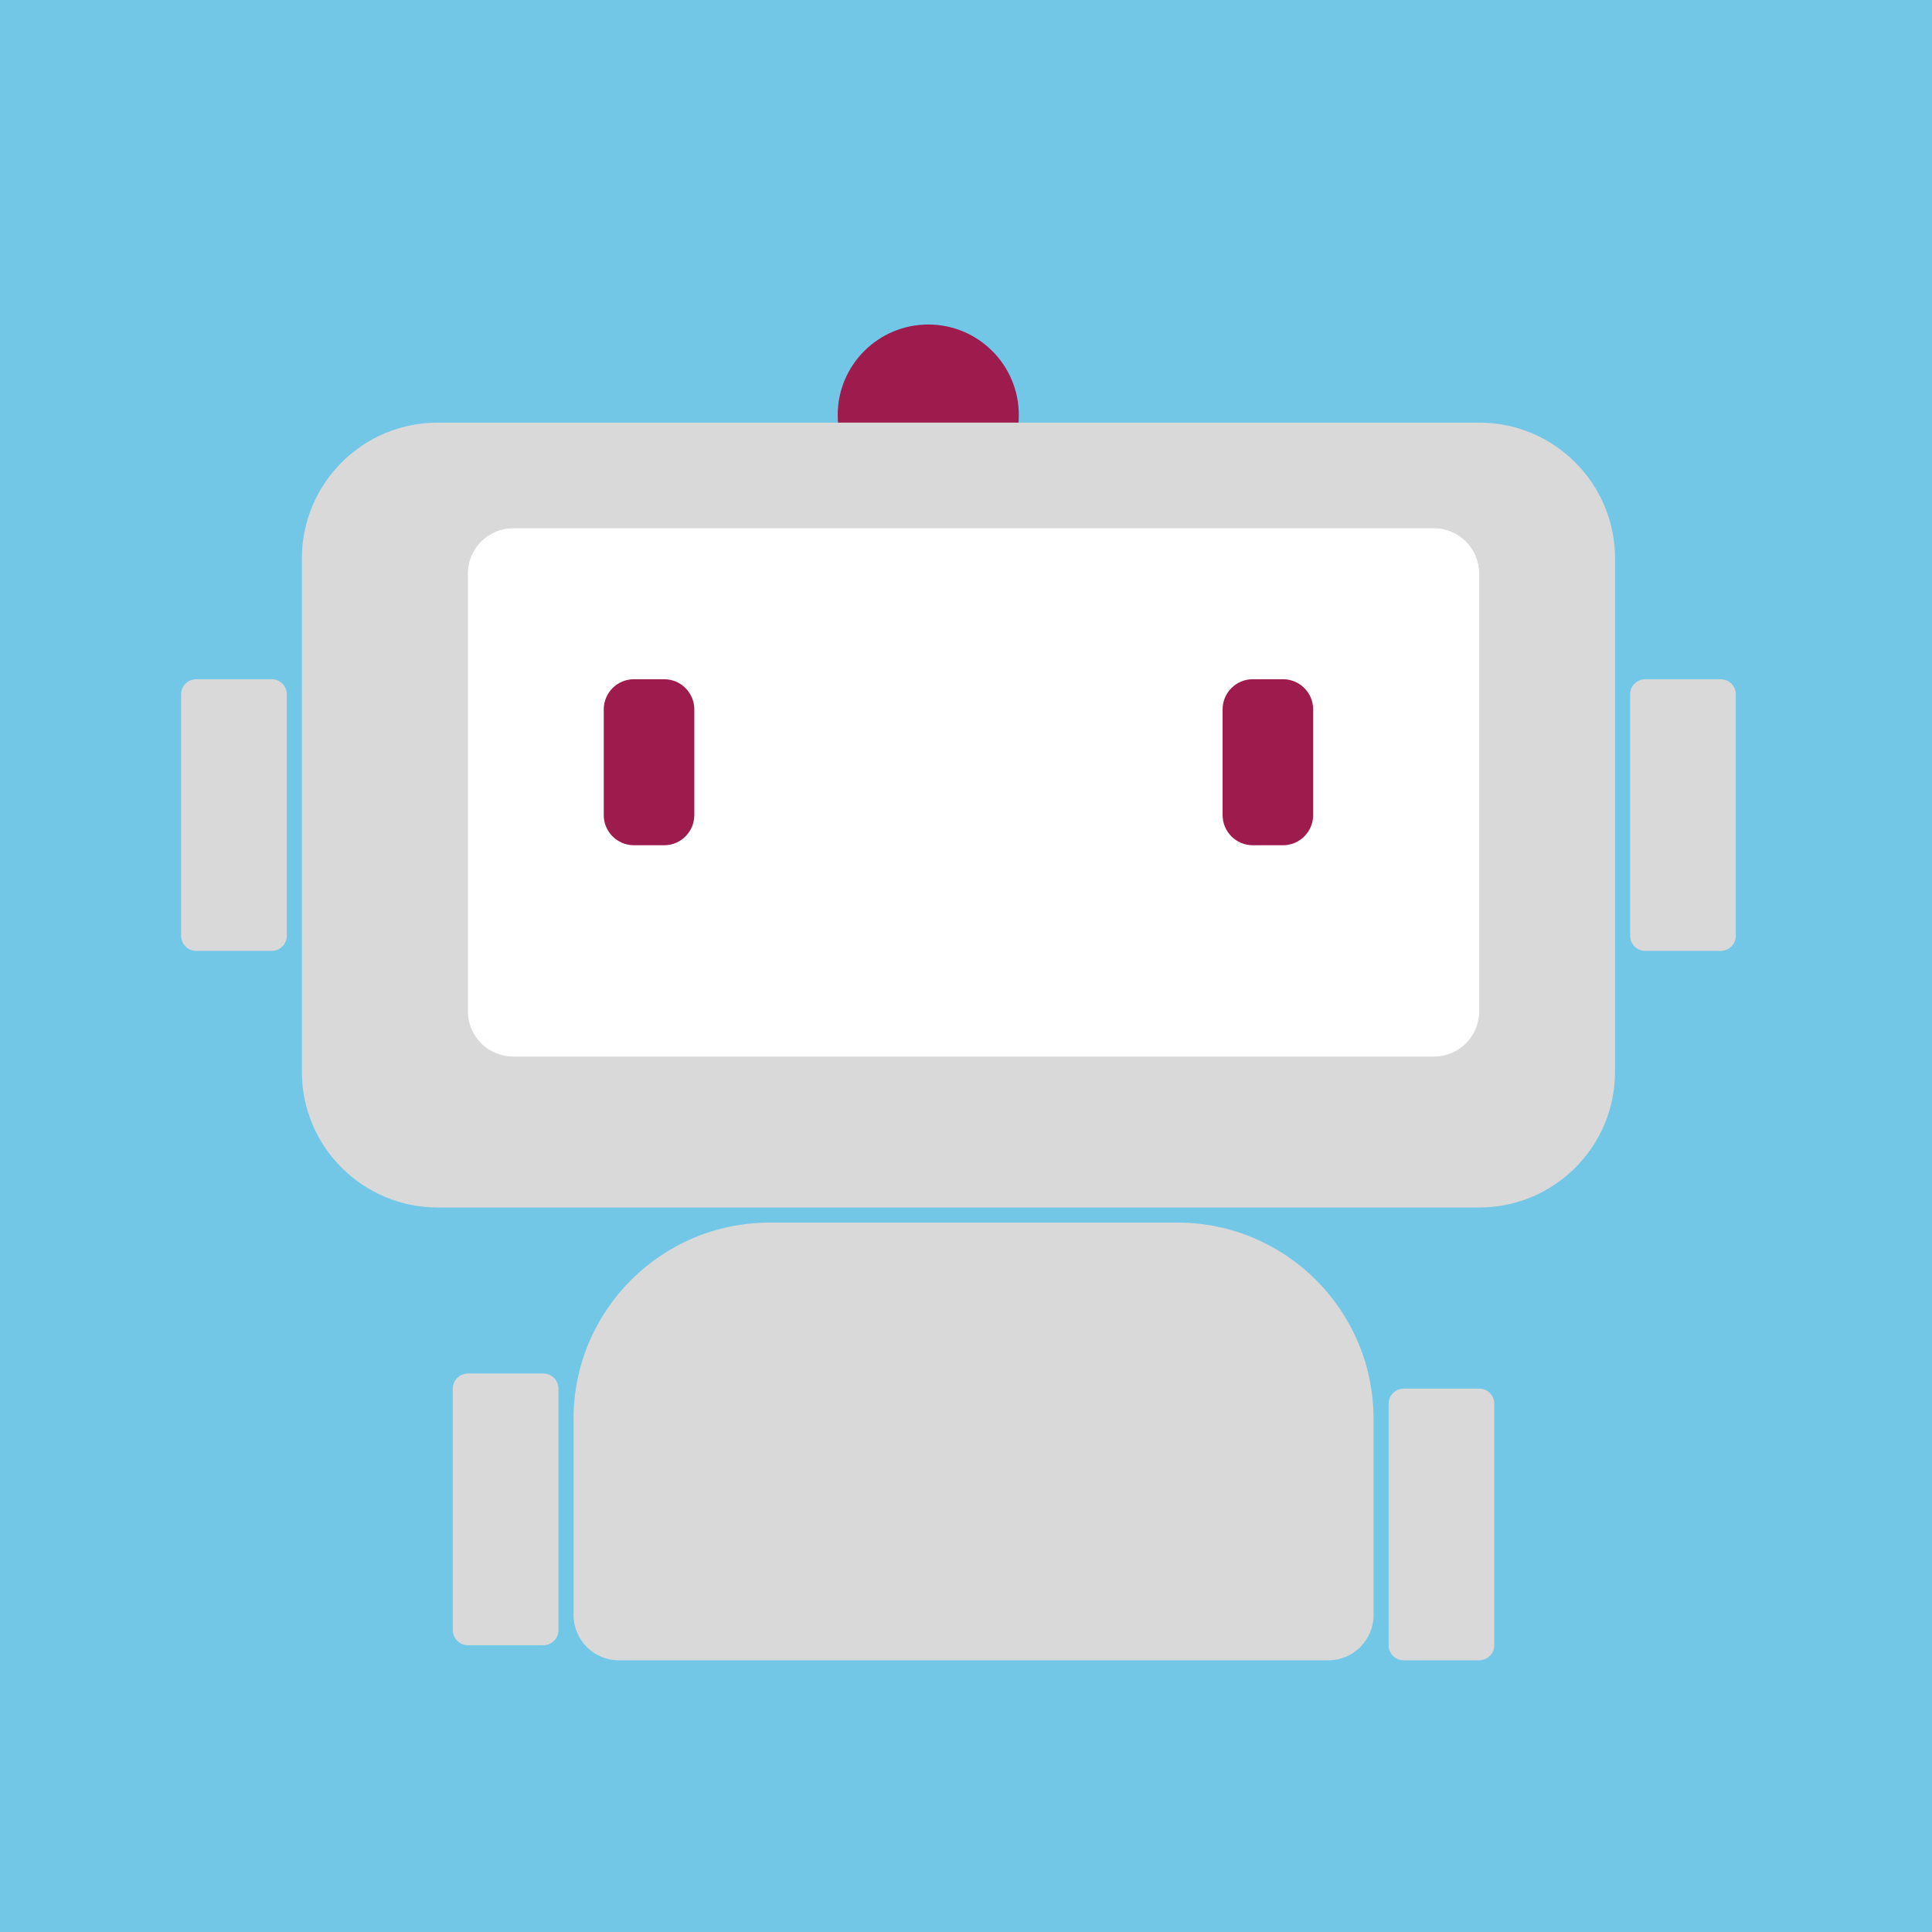
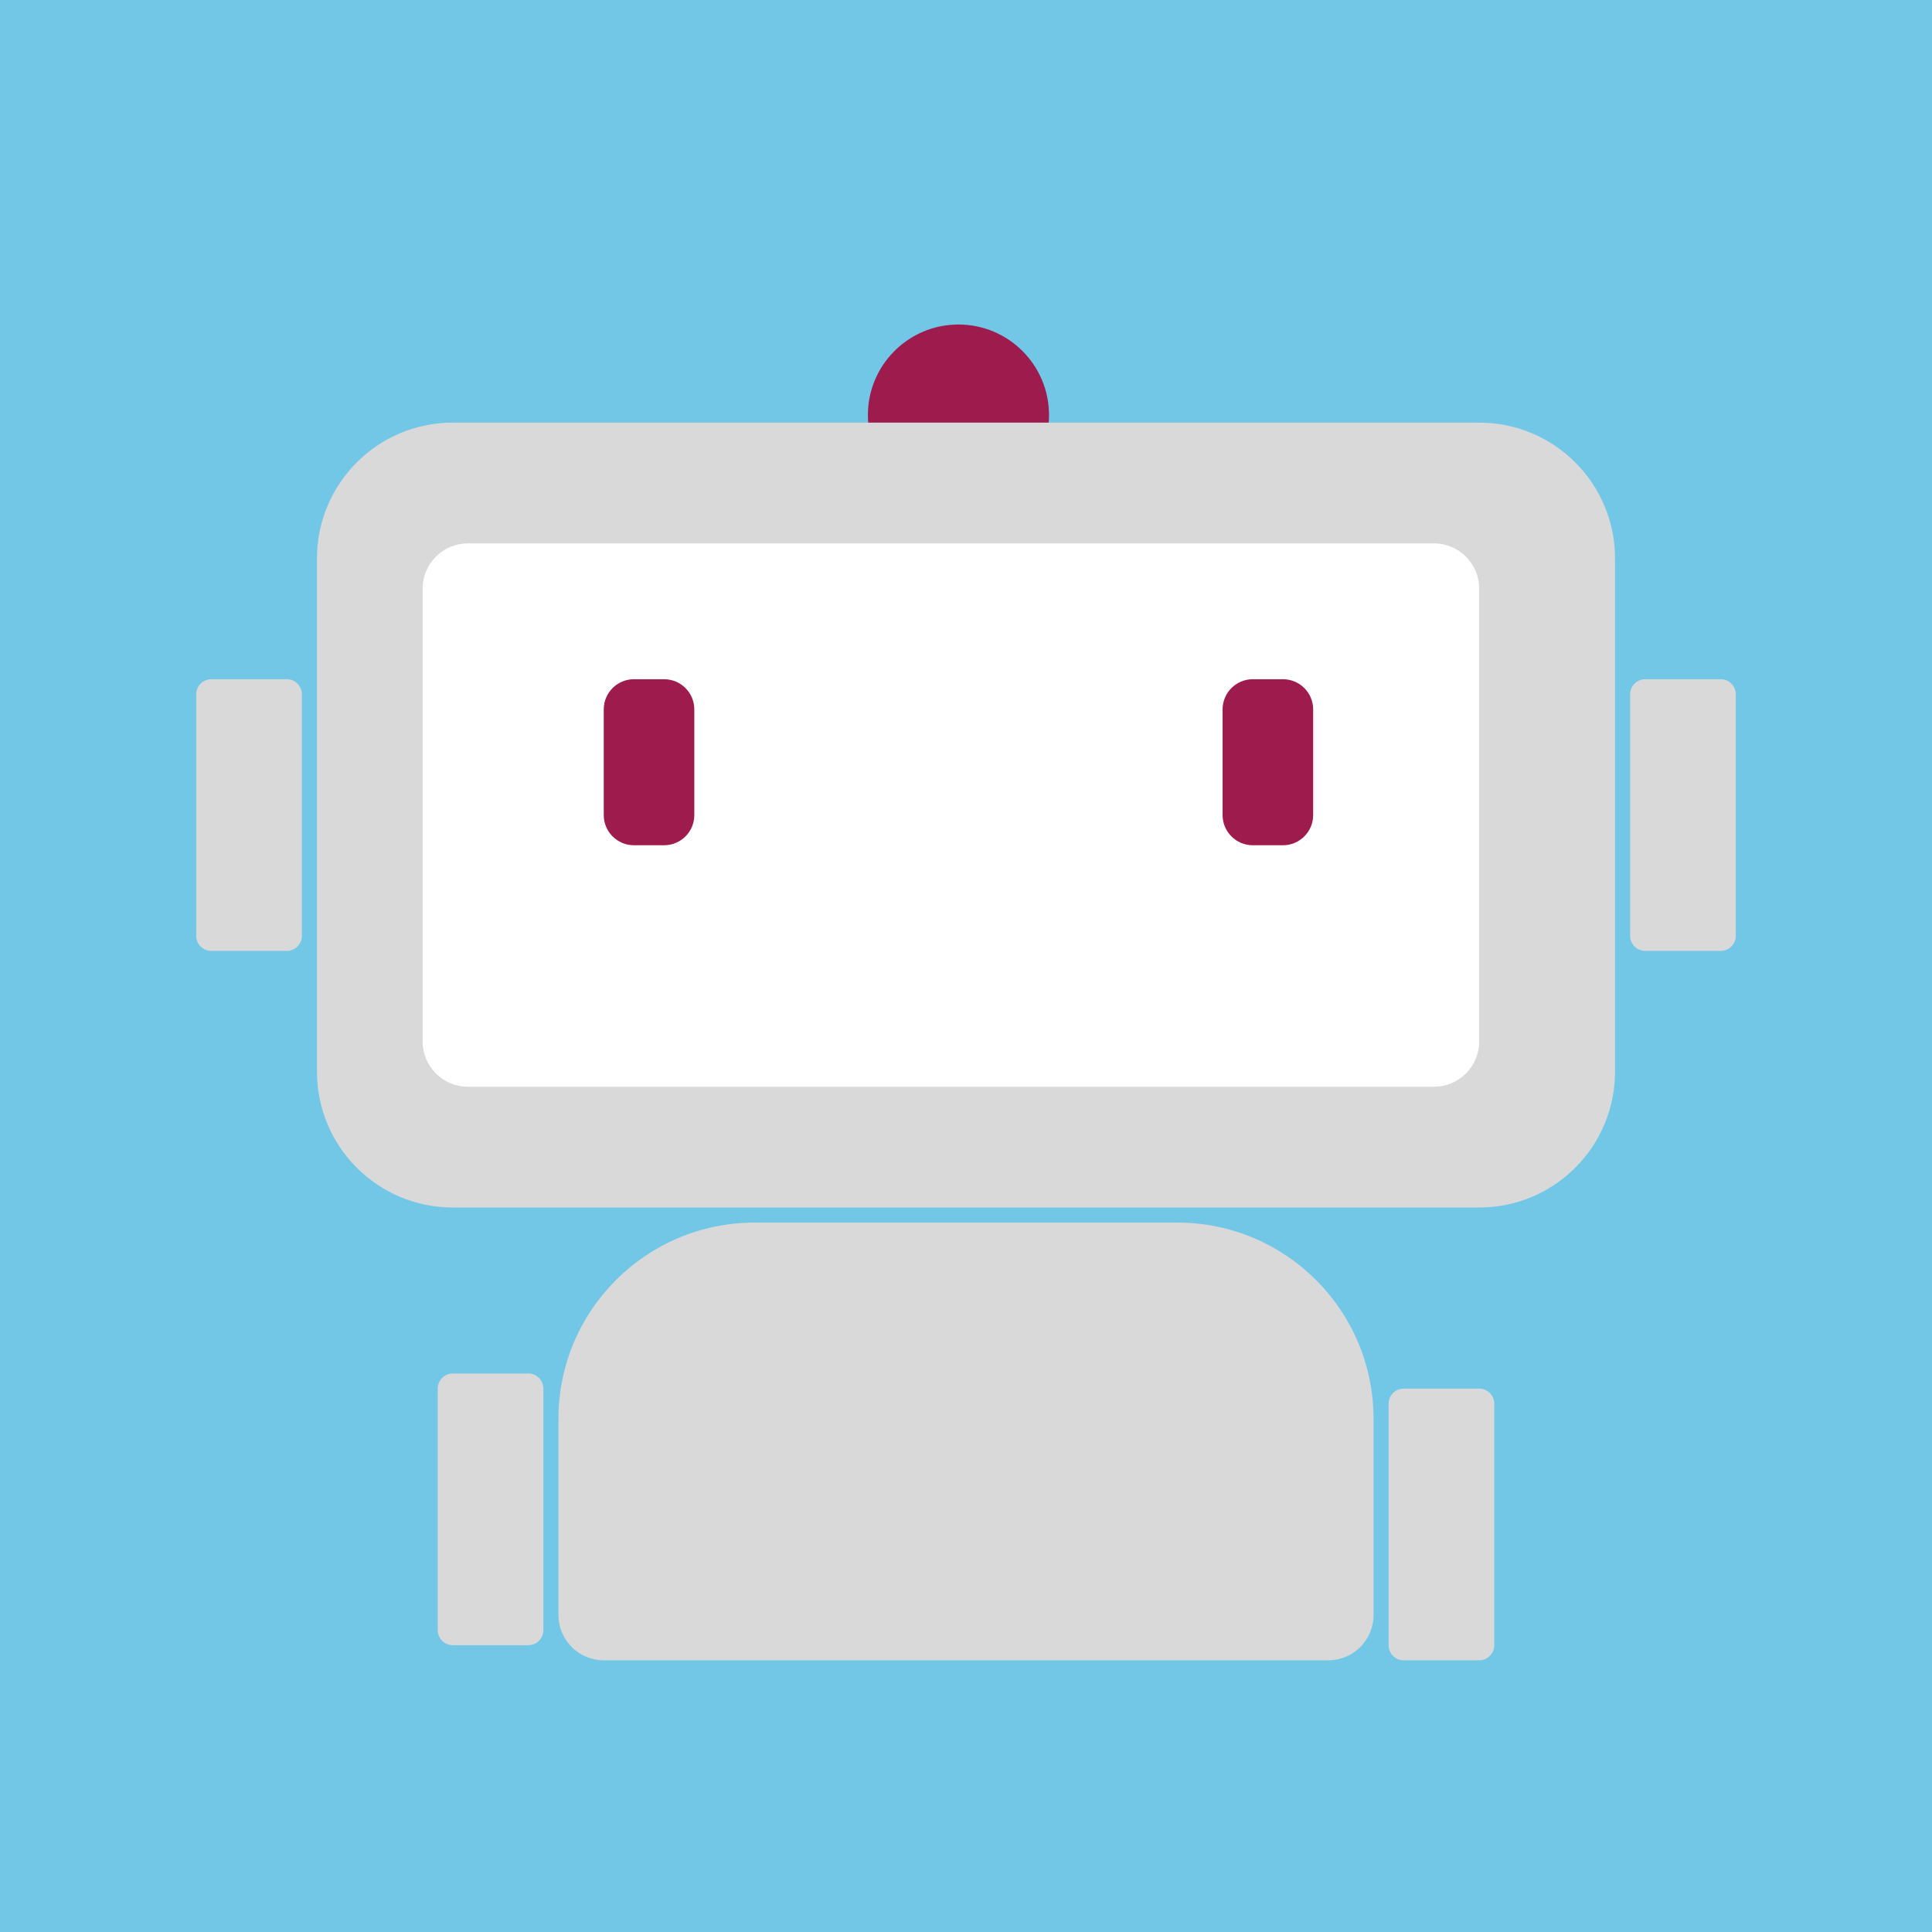
<svg xmlns="http://www.w3.org/2000/svg" width="128" height="128" viewBox="0 0 128 128" fill="none">
  <rect width="128" height="128" fill="#1CABE2" fill-opacity="0.59" />
-   <path d="M67.5 27.5C67.5 30.814 64.814 33.5 61.5 33.5C58.186 33.5 55.5 30.814 55.5 27.5C55.5 24.186 58.186 21.5 61.5 21.5C64.814 21.5 67.5 24.186 67.5 27.5Z" fill="#9E1C4D" />
-   <path d="M38 94C38 86.82 43.82 81 51 81H78C85.18 81 91 86.82 91 94V107C91 108.657 89.657 110 88 110H41C39.343 110 38 108.657 38 107V94Z" fill="#D9D9D9" />
-   <rect x="12" y="45" width="7" height="18" rx="1" fill="#D9D9D9" />
-   <rect x="30" y="91" width="7" height="18" rx="1" fill="#D9D9D9" />
+   <path d="M69.5 27.5C69.5 30.814 66.814 33.5 63.5 33.5C60.186 33.5 57.5 30.814 57.5 27.5C57.5 24.186 60.186 21.5 63.5 21.5C66.814 21.5 69.5 24.186 69.5 27.5Z" fill="#9E1C4D" />
+   <path d="M37 94C37 86.82 42.82 81 50 81H78C85.18 81 91 86.82 91 94V107C91 108.657 89.657 110 88 110H40C38.343 110 37 108.657 37 107V94Z" fill="#D9D9D9" />
+   <rect x="13" y="45" width="7" height="18" rx="1" fill="#D9D9D9" />
+   <rect x="29" y="91" width="7" height="18" rx="1" fill="#D9D9D9" />
  <rect x="92" y="92" width="7" height="18" rx="1" fill="#D9D9D9" />
  <rect x="108" y="45" width="7" height="18" rx="1" fill="#D9D9D9" />
-   <rect x="20" y="28" width="87" height="52" rx="9" fill="#D9D9D9" />
-   <rect x="31" y="35" width="67" height="35" rx="3" fill="white" />
+   <rect x="21" y="28" width="86" height="52" rx="9" fill="#D9D9D9" />
+   <rect x="28" y="36" width="70" height="36" rx="3" fill="white" />
  <rect x="40" y="45" width="6" height="11" rx="2" fill="#9E1C4D" />
  <rect x="81" y="45" width="6" height="11" rx="2" fill="#9E1C4D" />
</svg>
